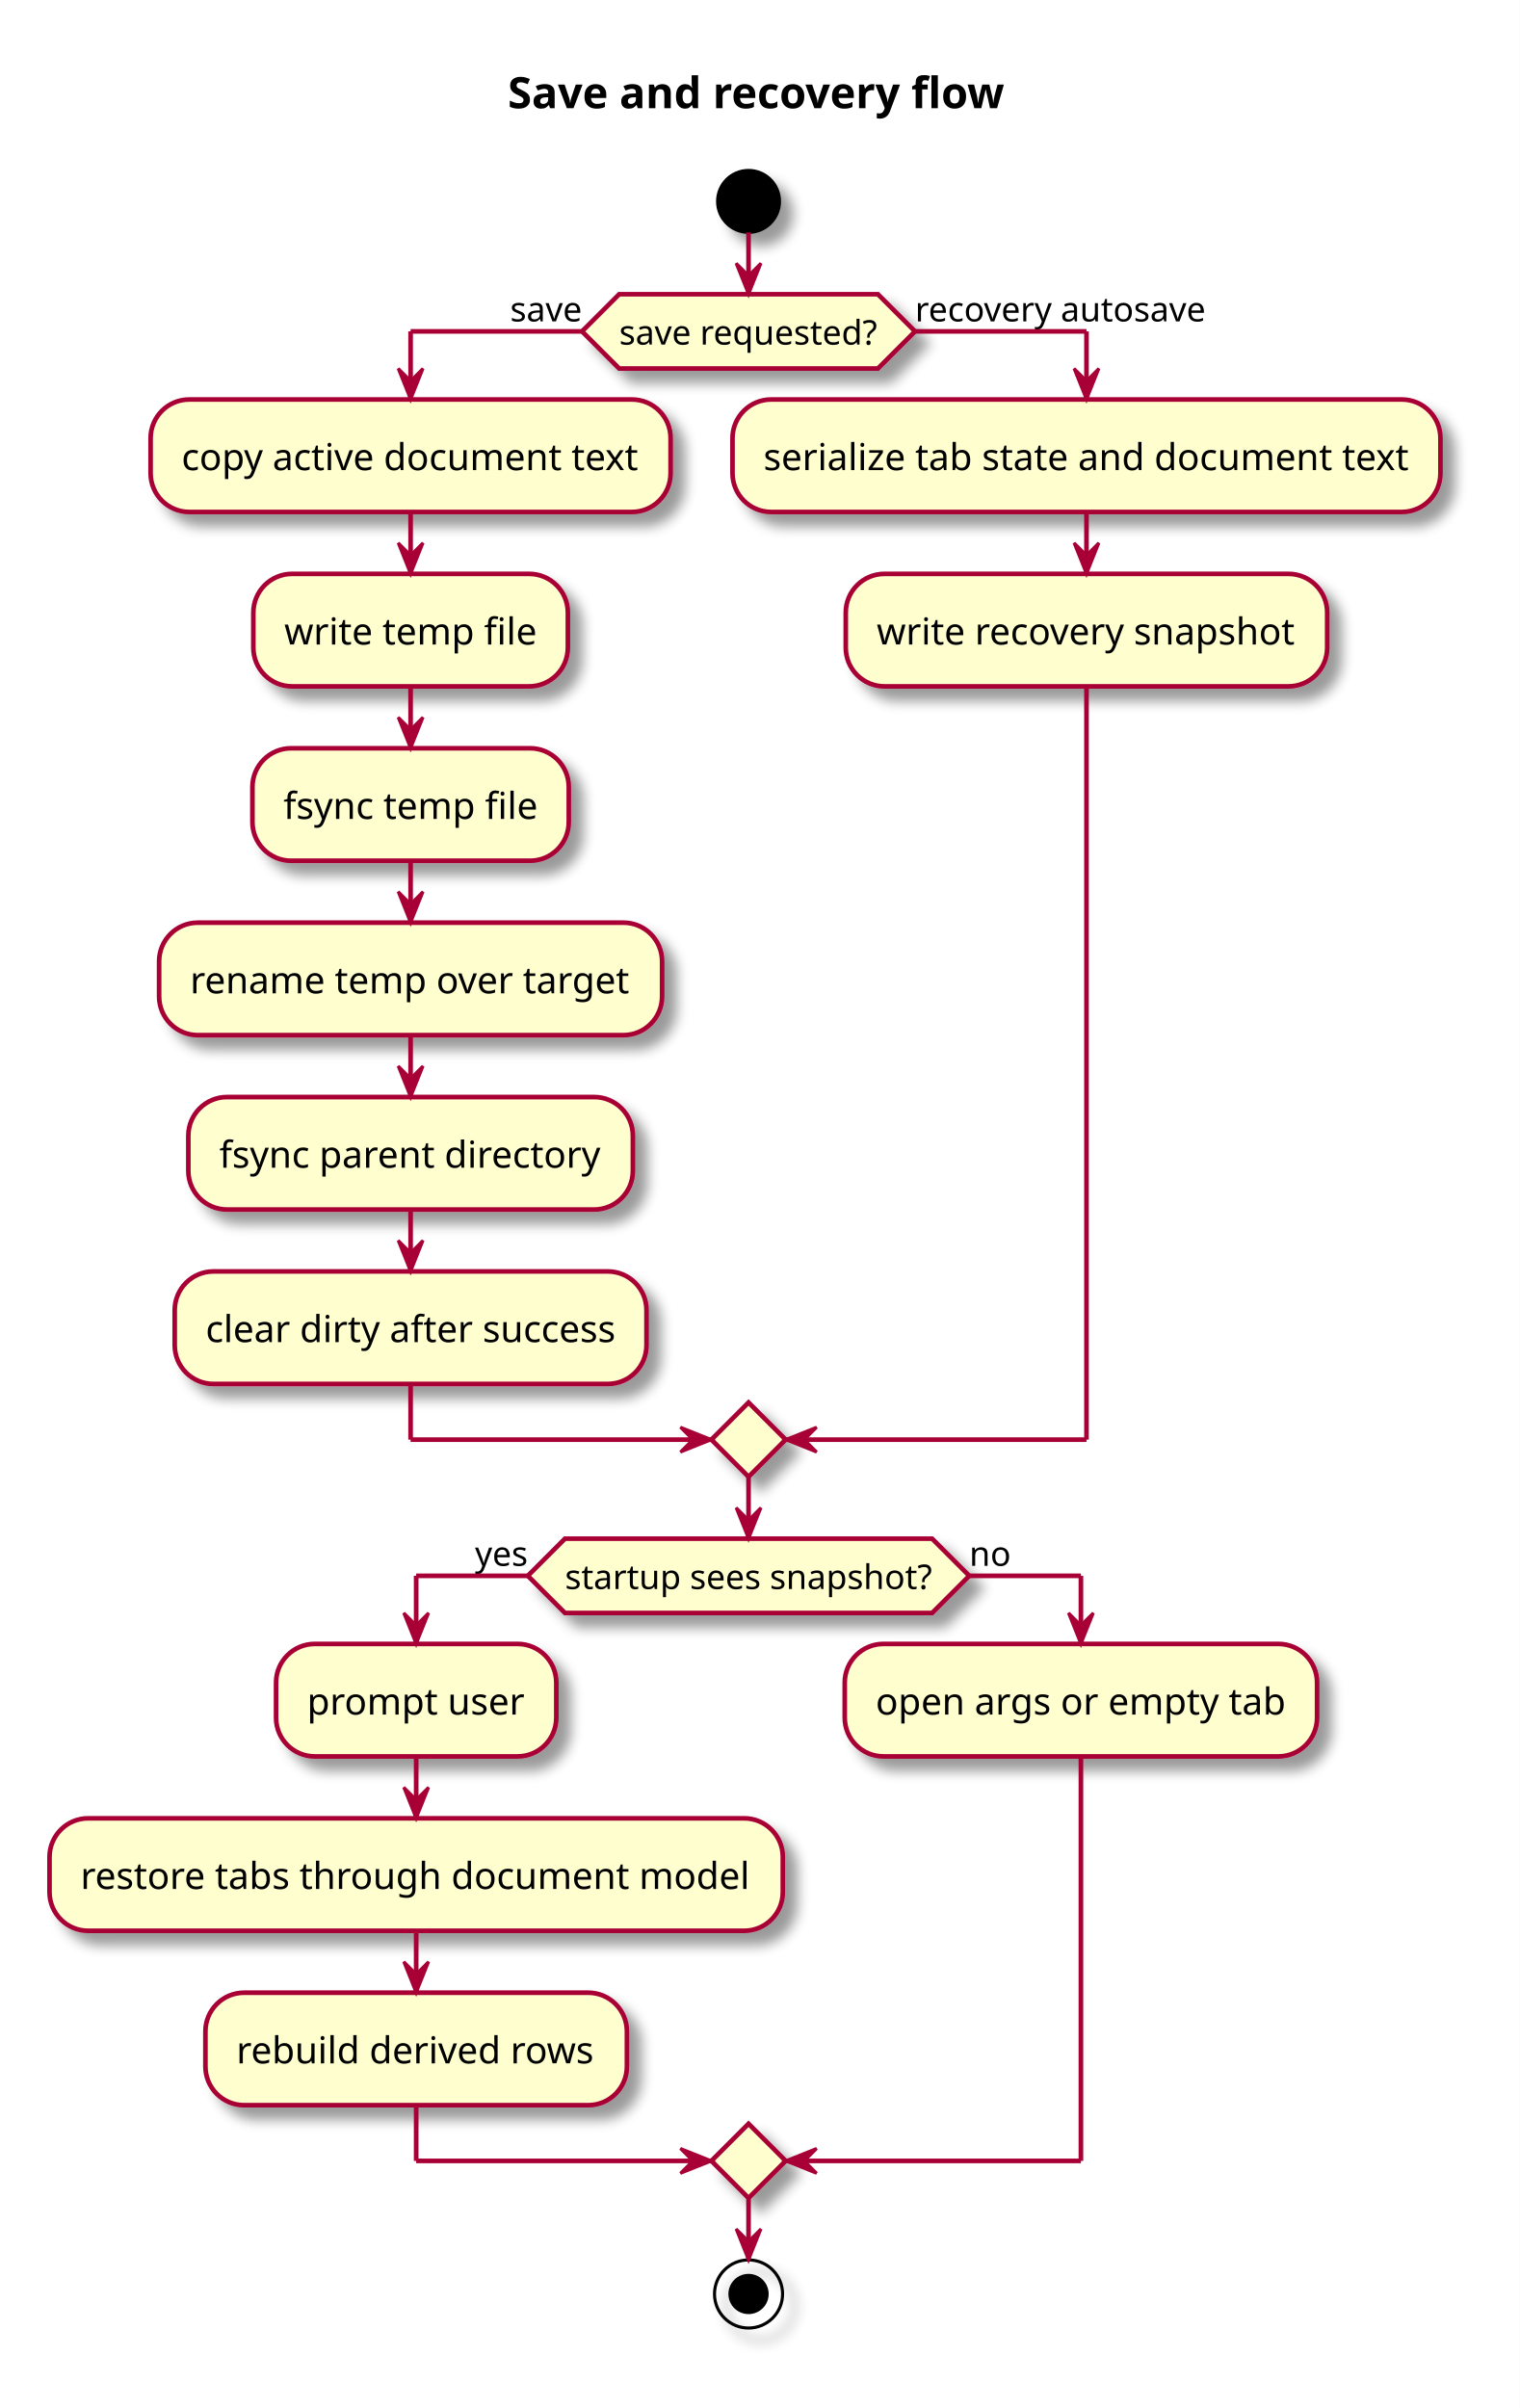
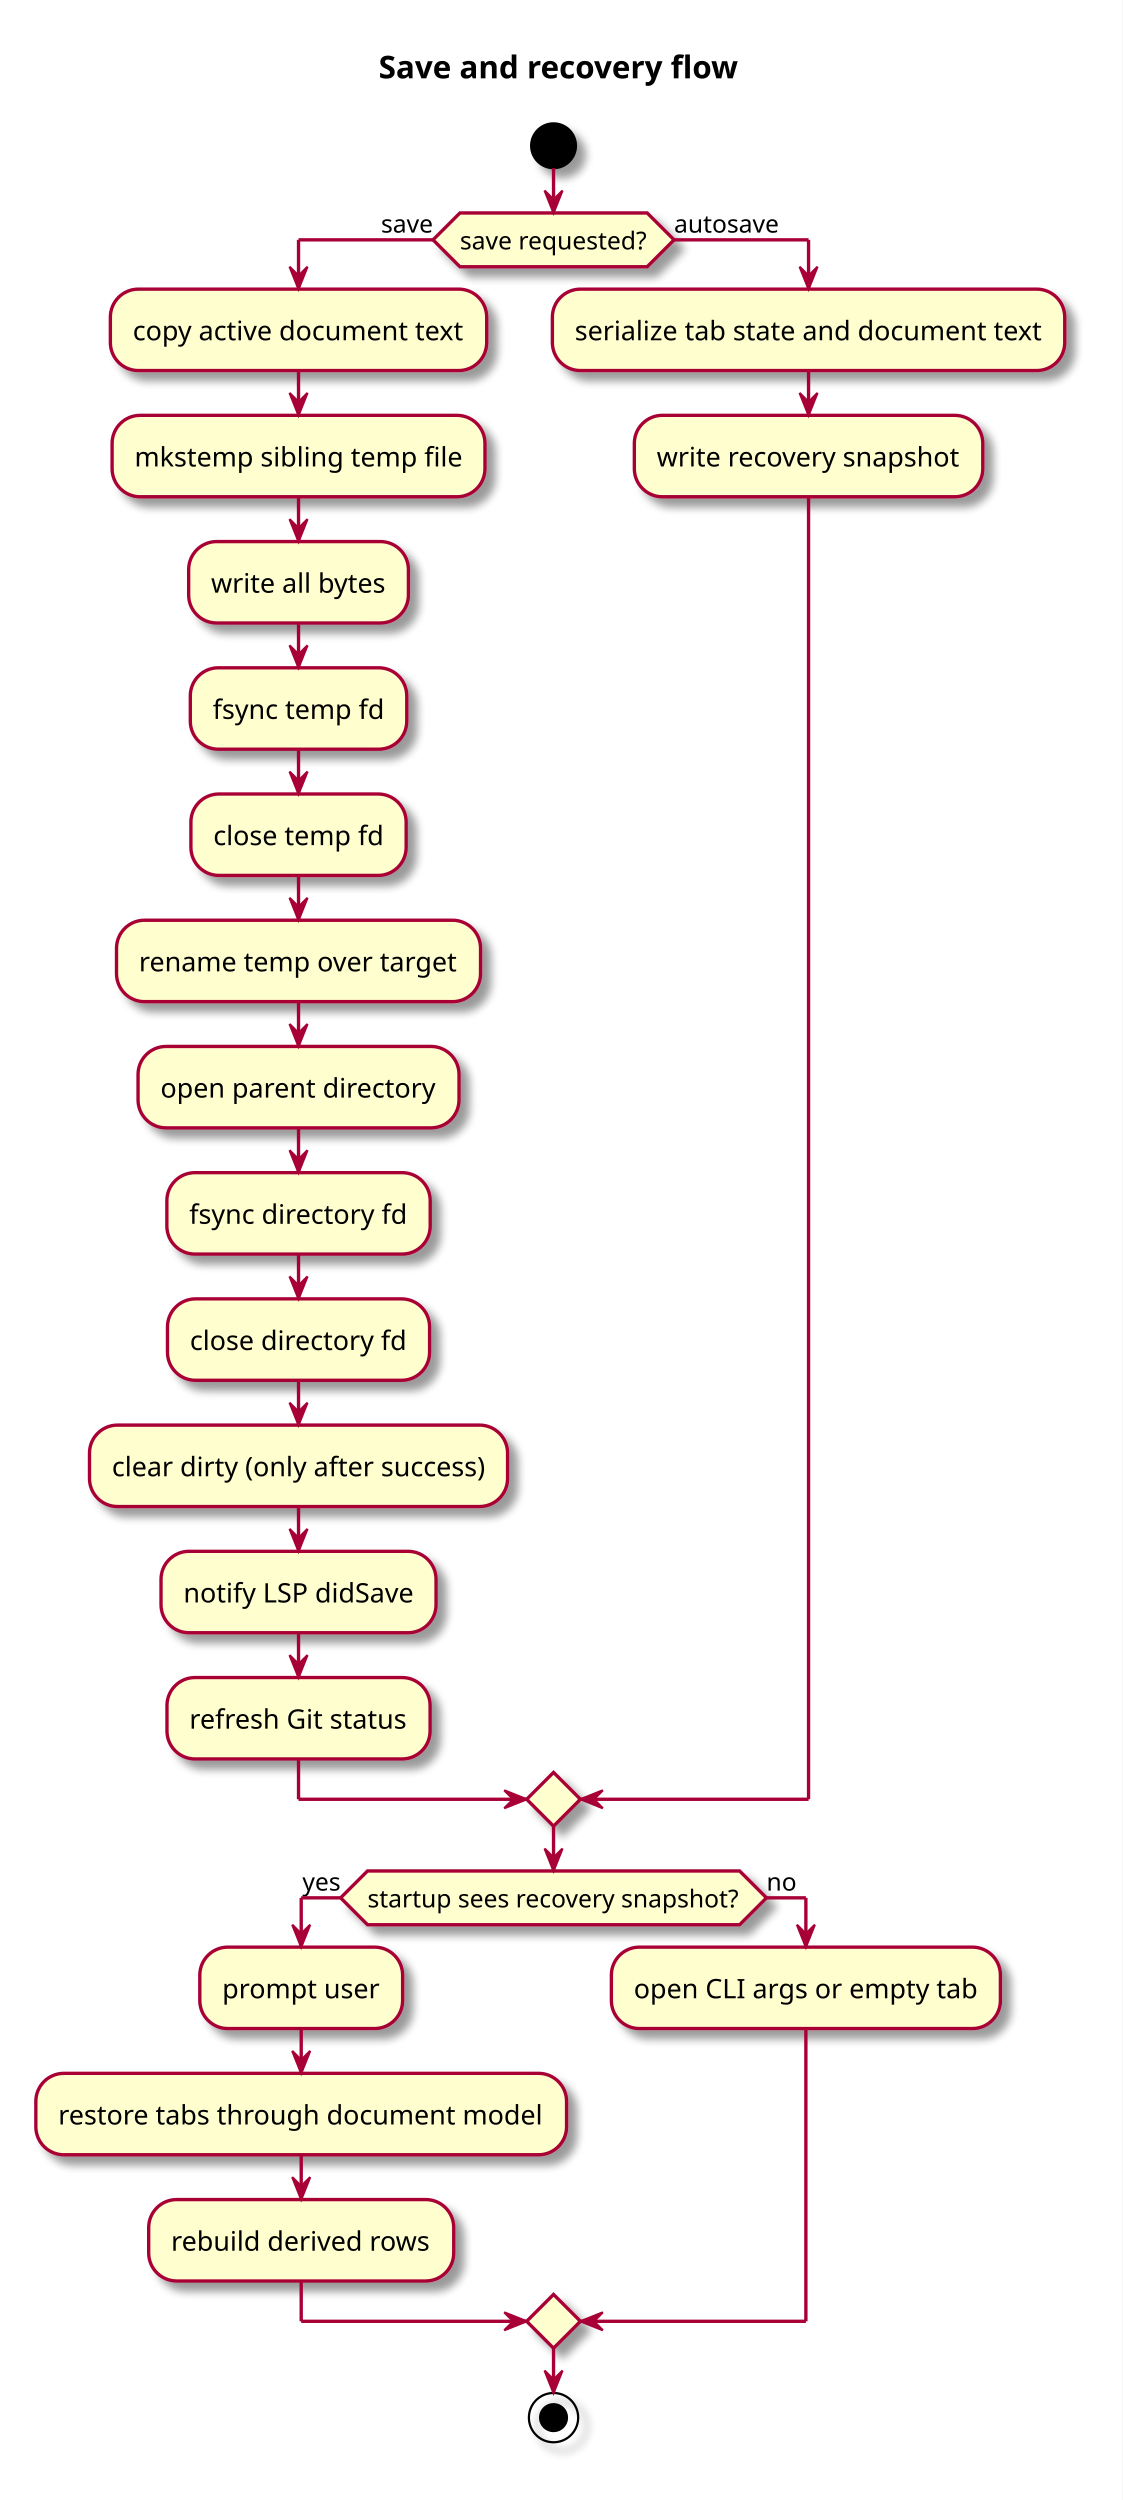
- <svg xmlns="http://www.w3.org/2000/svg" contentStyleType="text/css" data-diagram-type="ACTIVITY" height="778px" preserveAspectRatio="none" style="width:491px;height:778px;background:#FFFFFF;" version="1.1" viewBox="0 0 491 778" width="491px" zoomAndPan="magnify">
+ <svg xmlns="http://www.w3.org/2000/svg" contentStyleType="text/css" data-diagram-type="ACTIVITY" height="1116px" preserveAspectRatio="none" style="width:501px;height:1116px;background:#FFFFFF;" version="1.1" viewBox="0 0 501 1116" width="501px" zoomAndPan="magnify">
  <defs>
-     <filter height="300%" id="f176k1w9uj2is7" width="300%" x="-1" y="-1">
+     <filter height="300%" id="f10p8unp0dofqe" width="300%" x="-1" y="-1">
      <feGaussianBlur result="blurOut" stdDeviation="2" />
      <feColorMatrix in="blurOut" result="blurOut2" type="matrix" values="0 0 0 0 0 0 0 0 0 0 0 0 0 0 0 0 0 0 .4 0" />
      <feOffset dx="4" dy="4" in="blurOut2" result="blurOut3" />
      <feBlend in="SourceGraphic" in2="blurOut3" mode="normal" />
    </filter>
  </defs>
  <rect width="100%" height="100%" fill="#FFFFFF" />
  <g>
    <g class="title" data-source-line="3">
-       <text fill="#000000" font-family="sans-serif" font-size="14" font-weight="700" lengthAdjust="spacing" textLength="161.237" x="164.068" y="34.966">Save and recovery flow</text>
+       <text fill="#000000" font-family="sans-serif" font-size="14" font-weight="700" lengthAdjust="spacing" textLength="161.237" x="169.03" y="34.966">Save and recovery flow</text>
    </g>
-     <ellipse cx="241.835" cy="65.068" fill="#000000" filter="url(#f176k1w9uj2is7)" rx="10" ry="10" style="stroke:#000000;stroke-width:1;" />
-     <polygon fill="#FEFECE" filter="url(#f176k1w9uj2is7)" points="200.041,95.068,283.63,95.068,295.63,107.068,283.63,119.068,200.041,119.068,188.041,107.068,200.041,95.068" style="stroke:#A80036;stroke-width:1.5;" />
-     <text fill="#000000" font-family="sans-serif" font-size="11" lengthAdjust="spacing" textLength="83.588" x="200.041" y="111.336">save requested?</text>
-     <text fill="#000000" font-family="sans-serif" font-size="11" lengthAdjust="spacing" textLength="23.232" x="164.809" y="103.845">save</text>
-     <text fill="#000000" font-family="sans-serif" font-size="11" lengthAdjust="spacing" textLength="94.313" x="295.63" y="103.845">recovery autosave</text>
-     <rect fill="#FEFECE" filter="url(#f176k1w9uj2is7)" height="36.344" rx="12.5" ry="12.5" style="stroke:#A80036;stroke-width:1.5;" width="167.997" x="48.658" y="129.068" />
-     <text fill="#000000" font-family="sans-serif" font-size="12" lengthAdjust="spacing" textLength="147.997" x="58.658" y="151.896">copy active document text</text>
-     <rect fill="#FEFECE" filter="url(#f176k1w9uj2is7)" height="36.344" rx="12.5" ry="12.5" style="stroke:#A80036;stroke-width:1.5;" width="101.613" x="81.85" y="185.412" />
-     <text fill="#000000" font-family="sans-serif" font-size="12" lengthAdjust="spacing" textLength="81.613" x="91.85" y="208.24">write temp file</text>
-     <rect fill="#FEFECE" filter="url(#f176k1w9uj2is7)" height="36.344" rx="12.5" ry="12.5" style="stroke:#A80036;stroke-width:1.5;" width="102.201" x="81.556" y="241.756" />
-     <text fill="#000000" font-family="sans-serif" font-size="12" lengthAdjust="spacing" textLength="82.201" x="91.556" y="264.584">fsync temp file</text>
-     <rect fill="#FEFECE" filter="url(#f176k1w9uj2is7)" height="36.344" rx="12.5" ry="12.5" style="stroke:#A80036;stroke-width:1.5;" width="162.501" x="51.406" y="298.1" />
-     <text fill="#000000" font-family="sans-serif" font-size="12" lengthAdjust="spacing" textLength="142.501" x="61.406" y="320.928">rename temp over target</text>
-     <rect fill="#FEFECE" filter="url(#f176k1w9uj2is7)" height="36.344" rx="12.5" ry="12.5" style="stroke:#A80036;stroke-width:1.5;" width="143.625" x="60.844" y="354.444" />
-     <text fill="#000000" font-family="sans-serif" font-size="12" lengthAdjust="spacing" textLength="123.625" x="70.844" y="377.272">fsync parent directory</text>
-     <rect fill="#FEFECE" filter="url(#f176k1w9uj2is7)" height="36.344" rx="12.5" ry="12.5" style="stroke:#A80036;stroke-width:1.5;" width="152.421" x="56.446" y="410.788" />
-     <text fill="#000000" font-family="sans-serif" font-size="12" lengthAdjust="spacing" textLength="132.421" x="66.446" y="433.617">clear dirty after success</text>
-     <rect fill="#FEFECE" filter="url(#f176k1w9uj2is7)" height="36.344" rx="12.5" ry="12.5" style="stroke:#A80036;stroke-width:1.5;" width="228.718" x="236.655" y="129.068" />
-     <text fill="#000000" font-family="sans-serif" font-size="12" lengthAdjust="spacing" textLength="208.718" x="246.655" y="151.896">serialize tab state and document text</text>
-     <rect fill="#FEFECE" filter="url(#f176k1w9uj2is7)" height="36.344" rx="12.5" ry="12.5" style="stroke:#A80036;stroke-width:1.5;" width="155.541" x="273.243" y="185.412" />
-     <text fill="#000000" font-family="sans-serif" font-size="12" lengthAdjust="spacing" textLength="135.541" x="283.243" y="208.24">write recovery snapshot</text>
-     <polygon fill="#FEFECE" filter="url(#f176k1w9uj2is7)" points="241.835,453.133,253.835,465.133,241.835,477.133,229.835,465.133,241.835,453.133" style="stroke:#A80036;stroke-width:1.5;" />
-     <polygon fill="#FEFECE" filter="url(#f176k1w9uj2is7)" points="182.524,497.133,301.147,497.133,313.147,509.133,301.147,521.133,182.524,521.133,170.524,509.133,182.524,497.133" style="stroke:#A80036;stroke-width:1.5;" />
-     <text fill="#000000" font-family="sans-serif" font-size="11" lengthAdjust="spacing" textLength="118.623" x="182.524" y="513.401">startup sees snapshot?</text>
-     <text fill="#000000" font-family="sans-serif" font-size="11" lengthAdjust="spacing" textLength="17.083" x="153.441" y="505.91">yes</text>
-     <text fill="#000000" font-family="sans-serif" font-size="11" lengthAdjust="spacing" textLength="13.453" x="313.147" y="505.91">no</text>
-     <rect fill="#FEFECE" filter="url(#f176k1w9uj2is7)" height="36.344" rx="12.5" ry="12.5" style="stroke:#A80036;stroke-width:1.5;" width="90.537" x="89.189" y="531.133" />
-     <text fill="#000000" font-family="sans-serif" font-size="12" lengthAdjust="spacing" textLength="70.537" x="99.189" y="553.961">prompt user</text>
-     <rect fill="#FEFECE" filter="url(#f176k1w9uj2is7)" height="36.344" rx="12.5" ry="12.5" style="stroke:#A80036;stroke-width:1.5;" width="236.914" x="16" y="587.477" />
-     <text fill="#000000" font-family="sans-serif" font-size="12" lengthAdjust="spacing" textLength="216.914" x="26" y="610.305">restore tabs through document model</text>
-     <rect fill="#FEFECE" filter="url(#f176k1w9uj2is7)" height="36.344" rx="12.5" ry="12.5" style="stroke:#A80036;stroke-width:1.5;" width="136.173" x="66.37" y="643.821" />
-     <text fill="#000000" font-family="sans-serif" font-size="12" lengthAdjust="spacing" textLength="116.173" x="76.37" y="666.649">rebuild derived rows</text>
-     <rect fill="#FEFECE" filter="url(#f176k1w9uj2is7)" height="36.344" rx="12.5" ry="12.5" style="stroke:#A80036;stroke-width:1.5;" width="152.601" x="272.914" y="531.133" />
-     <text fill="#000000" font-family="sans-serif" font-size="12" lengthAdjust="spacing" textLength="132.601" x="282.914" y="553.961">open args or empty tab</text>
-     <polygon fill="#FEFECE" filter="url(#f176k1w9uj2is7)" points="241.835,686.165,253.835,698.165,241.835,710.165,229.835,698.165,241.835,686.165" style="stroke:#A80036;stroke-width:1.5;" />
-     <ellipse cx="241.835" cy="741.165" fill="none" filter="url(#f176k1w9uj2is7)" rx="11" ry="11" style="stroke:#000000;stroke-width:1;" />
-     <ellipse cx="241.835" cy="741.165" fill="#000000" rx="6" ry="6" style="stroke:#000000;stroke-width:1;" />
-     <line style="stroke:#A80036;stroke-width:1.5;" x1="132.657" x2="132.657" y1="165.412" y2="185.412" />
-     <polygon fill="#A80036" points="128.657,175.412,132.657,185.412,136.657,175.412,132.657,179.412" style="stroke:#A80036;stroke-width:1;" />
-     <line style="stroke:#A80036;stroke-width:1.5;" x1="132.657" x2="132.657" y1="221.756" y2="241.756" />
-     <polygon fill="#A80036" points="128.657,231.756,132.657,241.756,136.657,231.756,132.657,235.756" style="stroke:#A80036;stroke-width:1;" />
-     <line style="stroke:#A80036;stroke-width:1.5;" x1="132.657" x2="132.657" y1="278.1" y2="298.1" />
-     <polygon fill="#A80036" points="128.657,288.1,132.657,298.1,136.657,288.1,132.657,292.1" style="stroke:#A80036;stroke-width:1;" />
-     <line style="stroke:#A80036;stroke-width:1.5;" x1="132.657" x2="132.657" y1="334.444" y2="354.444" />
-     <polygon fill="#A80036" points="128.657,344.444,132.657,354.444,136.657,344.444,132.657,348.444" style="stroke:#A80036;stroke-width:1;" />
-     <line style="stroke:#A80036;stroke-width:1.5;" x1="132.657" x2="132.657" y1="390.788" y2="410.788" />
-     <polygon fill="#A80036" points="128.657,400.788,132.657,410.788,136.657,400.788,132.657,404.788" style="stroke:#A80036;stroke-width:1;" />
-     <line style="stroke:#A80036;stroke-width:1.5;" x1="351.014" x2="351.014" y1="165.412" y2="185.412" />
-     <polygon fill="#A80036" points="347.014,175.412,351.014,185.412,355.014,175.412,351.014,179.412" style="stroke:#A80036;stroke-width:1;" />
-     <line style="stroke:#A80036;stroke-width:1.5;" x1="188.041" x2="132.657" y1="107.068" y2="107.068" />
-     <line style="stroke:#A80036;stroke-width:1.5;" x1="132.657" x2="132.657" y1="107.068" y2="129.068" />
-     <polygon fill="#A80036" points="128.657,119.068,132.657,129.068,136.657,119.068,132.657,123.068" style="stroke:#A80036;stroke-width:1;" />
-     <line style="stroke:#A80036;stroke-width:1.5;" x1="295.63" x2="351.014" y1="107.068" y2="107.068" />
-     <line style="stroke:#A80036;stroke-width:1.5;" x1="351.014" x2="351.014" y1="107.068" y2="129.068" />
-     <polygon fill="#A80036" points="347.014,119.068,351.014,129.068,355.014,119.068,351.014,123.068" style="stroke:#A80036;stroke-width:1;" />
-     <line style="stroke:#A80036;stroke-width:1.5;" x1="132.657" x2="132.657" y1="447.133" y2="465.133" />
-     <line style="stroke:#A80036;stroke-width:1.5;" x1="132.657" x2="229.835" y1="465.133" y2="465.133" />
-     <polygon fill="#A80036" points="219.835,461.133,229.835,465.133,219.835,469.133,223.835,465.133" style="stroke:#A80036;stroke-width:1;" />
-     <line style="stroke:#A80036;stroke-width:1.5;" x1="351.014" x2="351.014" y1="221.756" y2="465.133" />
-     <line style="stroke:#A80036;stroke-width:1.5;" x1="351.014" x2="253.835" y1="465.133" y2="465.133" />
-     <polygon fill="#A80036" points="263.835,461.133,253.835,465.133,263.835,469.133,259.835,465.133" style="stroke:#A80036;stroke-width:1;" />
-     <line style="stroke:#A80036;stroke-width:1.5;" x1="241.835" x2="241.835" y1="75.068" y2="95.068" />
-     <polygon fill="#A80036" points="237.835,85.068,241.835,95.068,245.835,85.068,241.835,89.068" style="stroke:#A80036;stroke-width:1;" />
-     <line style="stroke:#A80036;stroke-width:1.5;" x1="134.457" x2="134.457" y1="567.477" y2="587.477" />
-     <polygon fill="#A80036" points="130.457,577.477,134.457,587.477,138.457,577.477,134.457,581.477" style="stroke:#A80036;stroke-width:1;" />
-     <line style="stroke:#A80036;stroke-width:1.5;" x1="134.457" x2="134.457" y1="623.821" y2="643.821" />
-     <polygon fill="#A80036" points="130.457,633.821,134.457,643.821,138.457,633.821,134.457,637.821" style="stroke:#A80036;stroke-width:1;" />
-     <line style="stroke:#A80036;stroke-width:1.5;" x1="170.524" x2="134.457" y1="509.133" y2="509.133" />
-     <line style="stroke:#A80036;stroke-width:1.5;" x1="134.457" x2="134.457" y1="509.133" y2="531.133" />
-     <polygon fill="#A80036" points="130.457,521.133,134.457,531.133,138.457,521.133,134.457,525.133" style="stroke:#A80036;stroke-width:1;" />
-     <line style="stroke:#A80036;stroke-width:1.5;" x1="313.147" x2="349.214" y1="509.133" y2="509.133" />
-     <line style="stroke:#A80036;stroke-width:1.5;" x1="349.214" x2="349.214" y1="509.133" y2="531.133" />
-     <polygon fill="#A80036" points="345.214,521.133,349.214,531.133,353.214,521.133,349.214,525.133" style="stroke:#A80036;stroke-width:1;" />
-     <line style="stroke:#A80036;stroke-width:1.5;" x1="134.457" x2="134.457" y1="680.165" y2="698.165" />
-     <line style="stroke:#A80036;stroke-width:1.5;" x1="134.457" x2="229.835" y1="698.165" y2="698.165" />
-     <polygon fill="#A80036" points="219.835,694.165,229.835,698.165,219.835,702.165,223.835,698.165" style="stroke:#A80036;stroke-width:1;" />
-     <line style="stroke:#A80036;stroke-width:1.5;" x1="349.214" x2="349.214" y1="567.477" y2="698.165" />
-     <line style="stroke:#A80036;stroke-width:1.5;" x1="349.214" x2="253.835" y1="698.165" y2="698.165" />
-     <polygon fill="#A80036" points="263.835,694.165,253.835,698.165,263.835,702.165,259.835,698.165" style="stroke:#A80036;stroke-width:1;" />
-     <line style="stroke:#A80036;stroke-width:1.5;" x1="241.835" x2="241.835" y1="477.133" y2="497.133" />
-     <polygon fill="#A80036" points="237.835,487.133,241.835,497.133,245.835,487.133,241.835,491.133" style="stroke:#A80036;stroke-width:1;" />
-     <line style="stroke:#A80036;stroke-width:1.5;" x1="241.835" x2="241.835" y1="710.165" y2="730.165" />
-     <polygon fill="#A80036" points="237.835,720.165,241.835,730.165,245.835,720.165,241.835,724.165" style="stroke:#A80036;stroke-width:1;" />
+     <ellipse cx="247.1" cy="65.068" fill="#000000" filter="url(#f10p8unp0dofqe)" rx="10" ry="10" style="stroke:#000000;stroke-width:1;" />
+     <polygon fill="#FEFECE" filter="url(#f10p8unp0dofqe)" points="205.306,95.068,288.895,95.068,300.895,107.068,288.895,119.068,205.306,119.068,193.306,107.068,205.306,95.068" style="stroke:#A80036;stroke-width:1.5;" />
+     <text fill="#000000" font-family="sans-serif" font-size="11" lengthAdjust="spacing" textLength="83.588" x="205.306" y="111.336">save requested?</text>
+     <text fill="#000000" font-family="sans-serif" font-size="11" lengthAdjust="spacing" textLength="23.232" x="170.074" y="103.845">save</text>
+     <text fill="#000000" font-family="sans-serif" font-size="11" lengthAdjust="spacing" textLength="46.827" x="300.895" y="103.845">autosave</text>
+     <rect fill="#FEFECE" filter="url(#f10p8unp0dofqe)" height="36.344" rx="12.5" ry="12.5" style="stroke:#A80036;stroke-width:1.5;" width="167.997" x="49.264" y="129.068" />
+     <text fill="#000000" font-family="sans-serif" font-size="12" lengthAdjust="spacing" textLength="147.997" x="59.264" y="151.896">copy active document text</text>
+     <rect fill="#FEFECE" filter="url(#f10p8unp0dofqe)" height="36.344" rx="12.5" ry="12.5" style="stroke:#A80036;stroke-width:1.5;" width="166.437" x="50.044" y="185.412" />
+     <text fill="#000000" font-family="sans-serif" font-size="12" lengthAdjust="spacing" textLength="146.437" x="60.044" y="208.24">mkstemp sibling temp file</text>
+     <rect fill="#FEFECE" filter="url(#f10p8unp0dofqe)" height="36.344" rx="12.5" ry="12.5" style="stroke:#A80036;stroke-width:1.5;" width="98.097" x="84.215" y="241.756" />
+     <text fill="#000000" font-family="sans-serif" font-size="12" lengthAdjust="spacing" textLength="78.097" x="94.215" y="264.584">write all bytes</text>
+     <rect fill="#FEFECE" filter="url(#f10p8unp0dofqe)" height="36.344" rx="12.5" ry="12.5" style="stroke:#A80036;stroke-width:1.5;" width="96.621" x="84.953" y="298.1" />
+     <text fill="#000000" font-family="sans-serif" font-size="12" lengthAdjust="spacing" textLength="76.621" x="94.953" y="320.928">fsync temp fd</text>
+     <rect fill="#FEFECE" filter="url(#f10p8unp0dofqe)" height="36.344" rx="12.5" ry="12.5" style="stroke:#A80036;stroke-width:1.5;" width="96.081" x="85.222" y="354.444" />
+     <text fill="#000000" font-family="sans-serif" font-size="12" lengthAdjust="spacing" textLength="76.081" x="95.222" y="377.272">close temp fd</text>
+     <rect fill="#FEFECE" filter="url(#f10p8unp0dofqe)" height="36.344" rx="12.5" ry="12.5" style="stroke:#A80036;stroke-width:1.5;" width="162.501" x="52.012" y="410.788" />
+     <text fill="#000000" font-family="sans-serif" font-size="12" lengthAdjust="spacing" textLength="142.501" x="62.012" y="433.617">rename temp over target</text>
+     <rect fill="#FEFECE" filter="url(#f10p8unp0dofqe)" height="36.344" rx="12.5" ry="12.5" style="stroke:#A80036;stroke-width:1.5;" width="143.277" x="61.624" y="467.133" />
+     <text fill="#000000" font-family="sans-serif" font-size="12" lengthAdjust="spacing" textLength="123.277" x="71.624" y="489.961">open parent directory</text>
+     <rect fill="#FEFECE" filter="url(#f10p8unp0dofqe)" height="36.344" rx="12.5" ry="12.5" style="stroke:#A80036;stroke-width:1.5;" width="117.549" x="74.488" y="523.477" />
+     <text fill="#000000" font-family="sans-serif" font-size="12" lengthAdjust="spacing" textLength="97.549" x="84.488" y="546.305">fsync directory fd</text>
+     <rect fill="#FEFECE" filter="url(#f10p8unp0dofqe)" height="36.344" rx="12.5" ry="12.5" style="stroke:#A80036;stroke-width:1.5;" width="117.009" x="74.758" y="579.821" />
+     <text fill="#000000" font-family="sans-serif" font-size="12" lengthAdjust="spacing" textLength="97.009" x="84.758" y="602.649">close directory fd</text>
+     <rect fill="#FEFECE" filter="url(#f10p8unp0dofqe)" height="36.344" rx="12.5" ry="12.5" style="stroke:#A80036;stroke-width:1.5;" width="186.633" x="39.946" y="636.165" />
+     <text fill="#000000" font-family="sans-serif" font-size="12" lengthAdjust="spacing" textLength="166.633" x="49.946" y="658.993">clear dirty (only after success)</text>
+     <rect fill="#FEFECE" filter="url(#f10p8unp0dofqe)" height="36.344" rx="12.5" ry="12.5" style="stroke:#A80036;stroke-width:1.5;" width="122.769" x="71.878" y="692.509" />
+     <text fill="#000000" font-family="sans-serif" font-size="12" lengthAdjust="spacing" textLength="102.769" x="81.878" y="715.337">notify LSP didSave</text>
+     <rect fill="#FEFECE" filter="url(#f10p8unp0dofqe)" height="36.344" rx="12.5" ry="12.5" style="stroke:#A80036;stroke-width:1.5;" width="117.453" x="74.536" y="748.853" />
+     <text fill="#000000" font-family="sans-serif" font-size="12" lengthAdjust="spacing" textLength="97.453" x="84.536" y="771.681">refresh Git status</text>
+     <rect fill="#FEFECE" filter="url(#f10p8unp0dofqe)" height="36.344" rx="12.5" ry="12.5" style="stroke:#A80036;stroke-width:1.5;" width="228.718" x="246.579" y="129.068" />
+     <text fill="#000000" font-family="sans-serif" font-size="12" lengthAdjust="spacing" textLength="208.718" x="256.579" y="151.896">serialize tab state and document text</text>
+     <rect fill="#FEFECE" filter="url(#f10p8unp0dofqe)" height="36.344" rx="12.5" ry="12.5" style="stroke:#A80036;stroke-width:1.5;" width="155.541" x="283.168" y="185.412" />
+     <text fill="#000000" font-family="sans-serif" font-size="12" lengthAdjust="spacing" textLength="135.541" x="293.168" y="208.24">write recovery snapshot</text>
+     <polygon fill="#FEFECE" filter="url(#f10p8unp0dofqe)" points="247.1,791.197,259.1,803.197,247.1,815.197,235.1,803.197,247.1,791.197" style="stroke:#A80036;stroke-width:1.5;" />
+     <polygon fill="#FEFECE" filter="url(#f10p8unp0dofqe)" points="164.046,835.197,330.155,835.197,342.155,847.197,330.155,859.197,164.046,859.197,152.046,847.197,164.046,835.197" style="stroke:#A80036;stroke-width:1.5;" />
+     <text fill="#000000" font-family="sans-serif" font-size="11" lengthAdjust="spacing" textLength="166.11" x="164.046" y="851.465">startup sees recovery snapshot?</text>
+     <text fill="#000000" font-family="sans-serif" font-size="11" lengthAdjust="spacing" textLength="17.083" x="134.963" y="843.974">yes</text>
+     <text fill="#000000" font-family="sans-serif" font-size="11" lengthAdjust="spacing" textLength="13.453" x="342.155" y="843.974">no</text>
+     <rect fill="#FEFECE" filter="url(#f10p8unp0dofqe)" height="36.344" rx="12.5" ry="12.5" style="stroke:#A80036;stroke-width:1.5;" width="90.537" x="89.189" y="869.197" />
+     <text fill="#000000" font-family="sans-serif" font-size="12" lengthAdjust="spacing" textLength="70.537" x="99.189" y="892.025">prompt user</text>
+     <rect fill="#FEFECE" filter="url(#f10p8unp0dofqe)" height="36.344" rx="12.5" ry="12.5" style="stroke:#A80036;stroke-width:1.5;" width="236.914" x="16" y="925.541" />
+     <text fill="#000000" font-family="sans-serif" font-size="12" lengthAdjust="spacing" textLength="216.914" x="26" y="948.37">restore tabs through document model</text>
+     <rect fill="#FEFECE" filter="url(#f10p8unp0dofqe)" height="36.344" rx="12.5" ry="12.5" style="stroke:#A80036;stroke-width:1.5;" width="136.173" x="66.37" y="981.885" />
+     <text fill="#000000" font-family="sans-serif" font-size="12" lengthAdjust="spacing" textLength="116.173" x="76.37" y="1004.714">rebuild derived rows</text>
+     <rect fill="#FEFECE" filter="url(#f10p8unp0dofqe)" height="36.344" rx="12.5" ry="12.5" style="stroke:#A80036;stroke-width:1.5;" width="173.661" x="272.914" y="869.197" />
+     <text fill="#000000" font-family="sans-serif" font-size="12" lengthAdjust="spacing" textLength="153.661" x="282.914" y="892.025">open CLI args or empty tab</text>
+     <polygon fill="#FEFECE" filter="url(#f10p8unp0dofqe)" points="247.1,1024.23,259.1,1036.23,247.1,1048.23,235.1,1036.23,247.1,1024.23" style="stroke:#A80036;stroke-width:1.5;" />
+     <ellipse cx="247.1" cy="1079.23" fill="none" filter="url(#f10p8unp0dofqe)" rx="11" ry="11" style="stroke:#000000;stroke-width:1;" />
+     <ellipse cx="247.1" cy="1079.23" fill="#000000" rx="6" ry="6" style="stroke:#000000;stroke-width:1;" />
+     <line style="stroke:#A80036;stroke-width:1.5;" x1="133.263" x2="133.263" y1="165.412" y2="185.412" />
+     <polygon fill="#A80036" points="129.263,175.412,133.263,185.412,137.263,175.412,133.263,179.412" style="stroke:#A80036;stroke-width:1;" />
+     <line style="stroke:#A80036;stroke-width:1.5;" x1="133.263" x2="133.263" y1="221.756" y2="241.756" />
+     <polygon fill="#A80036" points="129.263,231.756,133.263,241.756,137.263,231.756,133.263,235.756" style="stroke:#A80036;stroke-width:1;" />
+     <line style="stroke:#A80036;stroke-width:1.5;" x1="133.263" x2="133.263" y1="278.1" y2="298.1" />
+     <polygon fill="#A80036" points="129.263,288.1,133.263,298.1,137.263,288.1,133.263,292.1" style="stroke:#A80036;stroke-width:1;" />
+     <line style="stroke:#A80036;stroke-width:1.5;" x1="133.263" x2="133.263" y1="334.444" y2="354.444" />
+     <polygon fill="#A80036" points="129.263,344.444,133.263,354.444,137.263,344.444,133.263,348.444" style="stroke:#A80036;stroke-width:1;" />
+     <line style="stroke:#A80036;stroke-width:1.5;" x1="133.263" x2="133.263" y1="390.788" y2="410.788" />
+     <polygon fill="#A80036" points="129.263,400.788,133.263,410.788,137.263,400.788,133.263,404.788" style="stroke:#A80036;stroke-width:1;" />
+     <line style="stroke:#A80036;stroke-width:1.5;" x1="133.263" x2="133.263" y1="447.133" y2="467.133" />
+     <polygon fill="#A80036" points="129.263,457.133,133.263,467.133,137.263,457.133,133.263,461.133" style="stroke:#A80036;stroke-width:1;" />
+     <line style="stroke:#A80036;stroke-width:1.5;" x1="133.263" x2="133.263" y1="503.477" y2="523.477" />
+     <polygon fill="#A80036" points="129.263,513.477,133.263,523.477,137.263,513.477,133.263,517.477" style="stroke:#A80036;stroke-width:1;" />
+     <line style="stroke:#A80036;stroke-width:1.5;" x1="133.263" x2="133.263" y1="559.821" y2="579.821" />
+     <polygon fill="#A80036" points="129.263,569.821,133.263,579.821,137.263,569.821,133.263,573.821" style="stroke:#A80036;stroke-width:1;" />
+     <line style="stroke:#A80036;stroke-width:1.5;" x1="133.263" x2="133.263" y1="616.165" y2="636.165" />
+     <polygon fill="#A80036" points="129.263,626.165,133.263,636.165,137.263,626.165,133.263,630.165" style="stroke:#A80036;stroke-width:1;" />
+     <line style="stroke:#A80036;stroke-width:1.5;" x1="133.263" x2="133.263" y1="672.509" y2="692.509" />
+     <polygon fill="#A80036" points="129.263,682.509,133.263,692.509,137.263,682.509,133.263,686.509" style="stroke:#A80036;stroke-width:1;" />
+     <line style="stroke:#A80036;stroke-width:1.5;" x1="133.263" x2="133.263" y1="728.853" y2="748.853" />
+     <polygon fill="#A80036" points="129.263,738.853,133.263,748.853,137.263,738.853,133.263,742.853" style="stroke:#A80036;stroke-width:1;" />
+     <line style="stroke:#A80036;stroke-width:1.5;" x1="360.938" x2="360.938" y1="165.412" y2="185.412" />
+     <polygon fill="#A80036" points="356.938,175.412,360.938,185.412,364.938,175.412,360.938,179.412" style="stroke:#A80036;stroke-width:1;" />
+     <line style="stroke:#A80036;stroke-width:1.5;" x1="193.306" x2="133.263" y1="107.068" y2="107.068" />
+     <line style="stroke:#A80036;stroke-width:1.5;" x1="133.263" x2="133.263" y1="107.068" y2="129.068" />
+     <polygon fill="#A80036" points="129.263,119.068,133.263,129.068,137.263,119.068,133.263,123.068" style="stroke:#A80036;stroke-width:1;" />
+     <line style="stroke:#A80036;stroke-width:1.5;" x1="300.895" x2="360.938" y1="107.068" y2="107.068" />
+     <line style="stroke:#A80036;stroke-width:1.5;" x1="360.938" x2="360.938" y1="107.068" y2="129.068" />
+     <polygon fill="#A80036" points="356.938,119.068,360.938,129.068,364.938,119.068,360.938,123.068" style="stroke:#A80036;stroke-width:1;" />
+     <line style="stroke:#A80036;stroke-width:1.5;" x1="133.263" x2="133.263" y1="785.197" y2="803.197" />
+     <line style="stroke:#A80036;stroke-width:1.5;" x1="133.263" x2="235.1" y1="803.197" y2="803.197" />
+     <polygon fill="#A80036" points="225.1,799.197,235.1,803.197,225.1,807.197,229.1,803.197" style="stroke:#A80036;stroke-width:1;" />
+     <line style="stroke:#A80036;stroke-width:1.5;" x1="360.938" x2="360.938" y1="221.756" y2="803.197" />
+     <line style="stroke:#A80036;stroke-width:1.5;" x1="360.938" x2="259.1" y1="803.197" y2="803.197" />
+     <polygon fill="#A80036" points="269.1,799.197,259.1,803.197,269.1,807.197,265.1,803.197" style="stroke:#A80036;stroke-width:1;" />
+     <line style="stroke:#A80036;stroke-width:1.5;" x1="247.1" x2="247.1" y1="75.068" y2="95.068" />
+     <polygon fill="#A80036" points="243.1,85.068,247.1,95.068,251.1,85.068,247.1,89.068" style="stroke:#A80036;stroke-width:1;" />
+     <line style="stroke:#A80036;stroke-width:1.5;" x1="134.457" x2="134.457" y1="905.541" y2="925.541" />
+     <polygon fill="#A80036" points="130.457,915.541,134.457,925.541,138.457,915.541,134.457,919.541" style="stroke:#A80036;stroke-width:1;" />
+     <line style="stroke:#A80036;stroke-width:1.5;" x1="134.457" x2="134.457" y1="961.885" y2="981.885" />
+     <polygon fill="#A80036" points="130.457,971.885,134.457,981.885,138.457,971.885,134.457,975.885" style="stroke:#A80036;stroke-width:1;" />
+     <line style="stroke:#A80036;stroke-width:1.5;" x1="152.046" x2="134.457" y1="847.197" y2="847.197" />
+     <line style="stroke:#A80036;stroke-width:1.5;" x1="134.457" x2="134.457" y1="847.197" y2="869.197" />
+     <polygon fill="#A80036" points="130.457,859.197,134.457,869.197,138.457,859.197,134.457,863.197" style="stroke:#A80036;stroke-width:1;" />
+     <line style="stroke:#A80036;stroke-width:1.5;" x1="342.155" x2="359.744" y1="847.197" y2="847.197" />
+     <line style="stroke:#A80036;stroke-width:1.5;" x1="359.744" x2="359.744" y1="847.197" y2="869.197" />
+     <polygon fill="#A80036" points="355.744,859.197,359.744,869.197,363.744,859.197,359.744,863.197" style="stroke:#A80036;stroke-width:1;" />
+     <line style="stroke:#A80036;stroke-width:1.5;" x1="134.457" x2="134.457" y1="1018.23" y2="1036.23" />
+     <line style="stroke:#A80036;stroke-width:1.5;" x1="134.457" x2="235.1" y1="1036.23" y2="1036.23" />
+     <polygon fill="#A80036" points="225.1,1032.23,235.1,1036.23,225.1,1040.23,229.1,1036.23" style="stroke:#A80036;stroke-width:1;" />
+     <line style="stroke:#A80036;stroke-width:1.5;" x1="359.744" x2="359.744" y1="905.541" y2="1036.23" />
+     <line style="stroke:#A80036;stroke-width:1.5;" x1="359.744" x2="259.1" y1="1036.23" y2="1036.23" />
+     <polygon fill="#A80036" points="269.1,1032.23,259.1,1036.23,269.1,1040.23,265.1,1036.23" style="stroke:#A80036;stroke-width:1;" />
+     <line style="stroke:#A80036;stroke-width:1.5;" x1="247.1" x2="247.1" y1="815.197" y2="835.197" />
+     <polygon fill="#A80036" points="243.1,825.197,247.1,835.197,251.1,825.197,247.1,829.197" style="stroke:#A80036;stroke-width:1;" />
+     <line style="stroke:#A80036;stroke-width:1.5;" x1="247.1" x2="247.1" y1="1048.23" y2="1068.23" />
+     <polygon fill="#A80036" points="243.1,1058.23,247.1,1068.23,251.1,1058.23,247.1,1062.23" style="stroke:#A80036;stroke-width:1;" />
  </g>
</svg>
